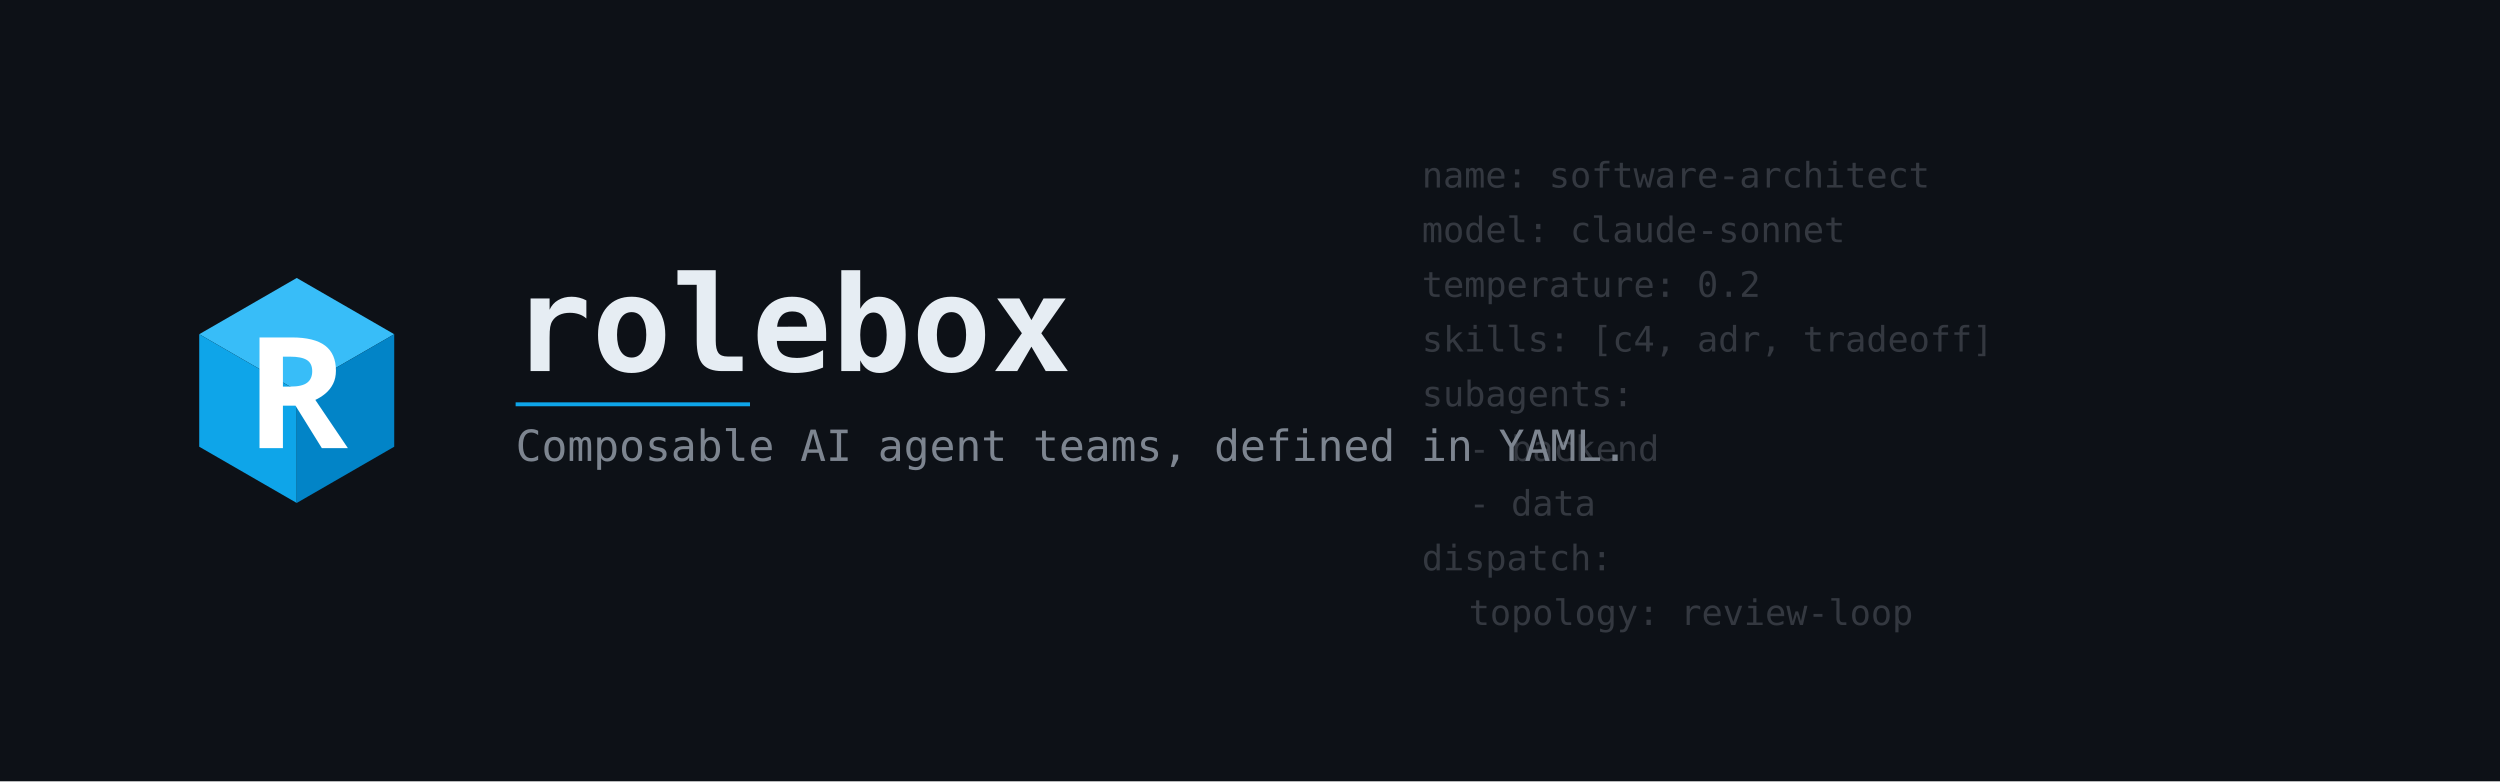
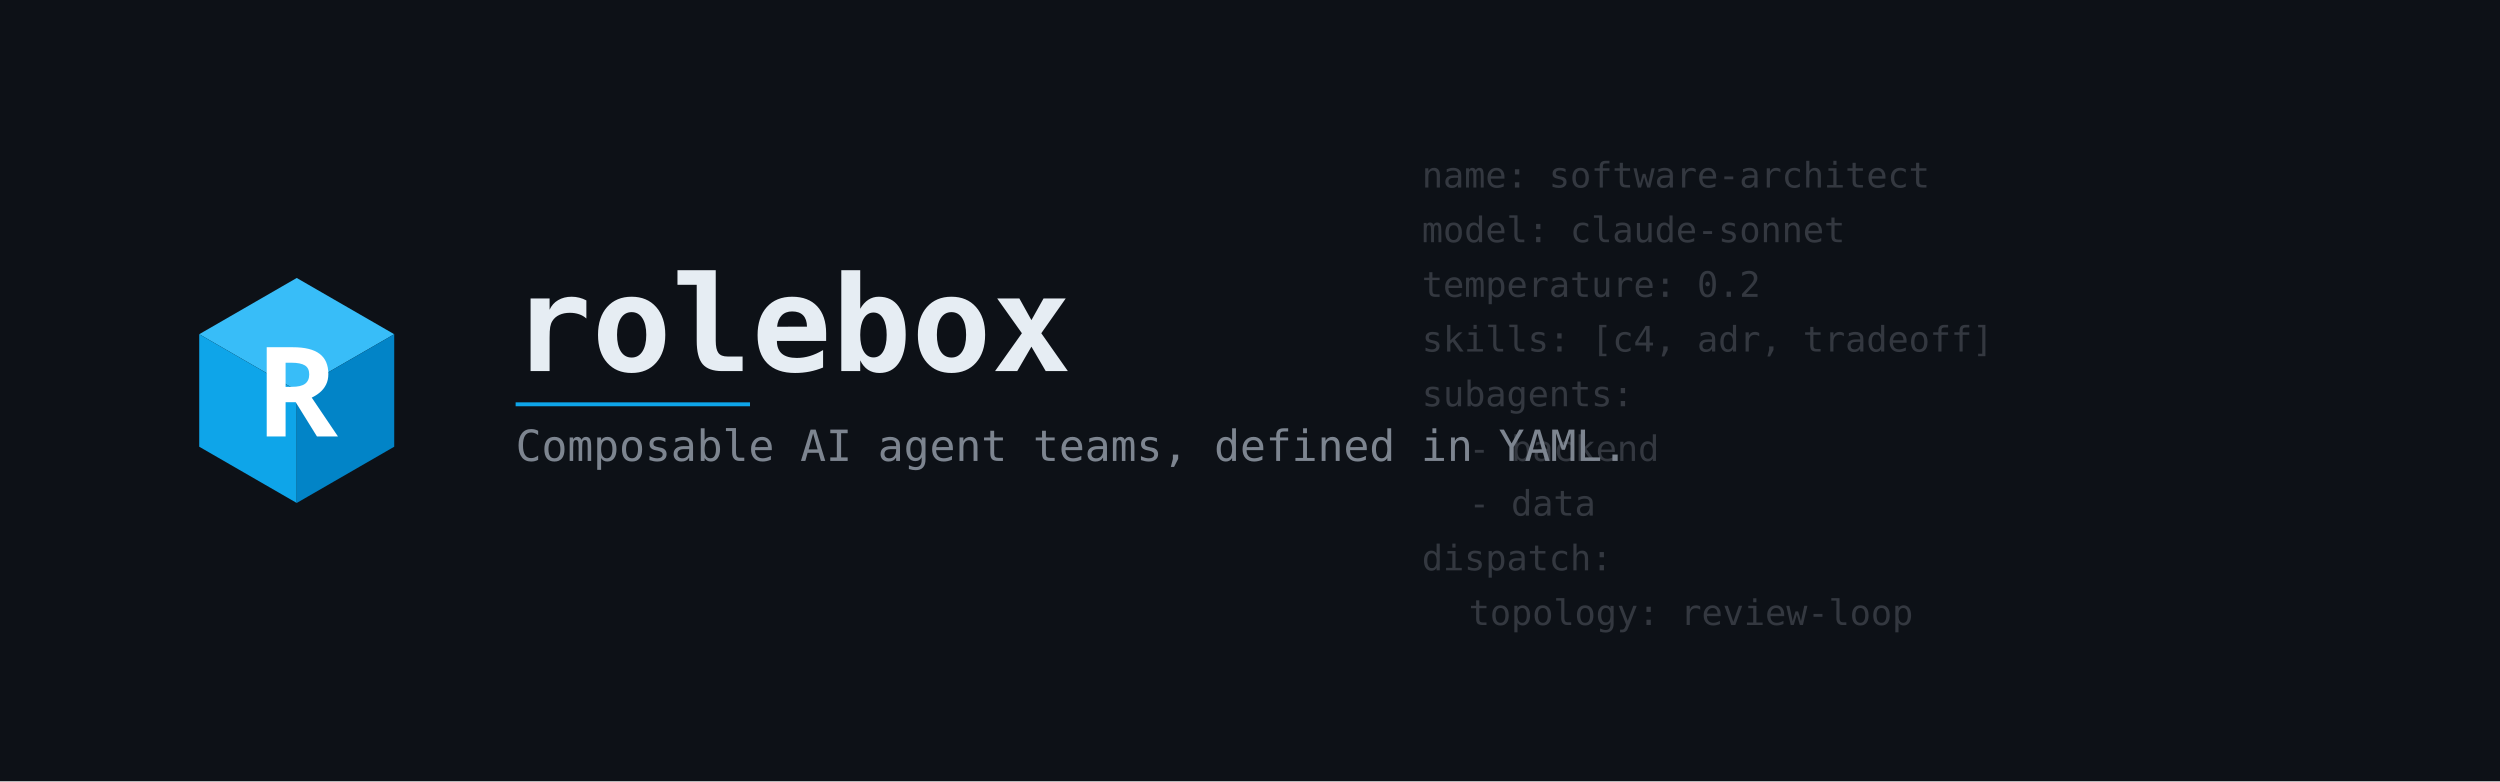
<svg xmlns="http://www.w3.org/2000/svg" viewBox="0 0 1280 400" width="1280" height="400" role="img" aria-label="rolebox banner">
  <rect width="1280" height="400" fill="#0D1117" />
  <g transform="translate(70,118) scale(0.32)">
    <polygon points="256,76 412,166 256,256 100,166" fill="#38BDF8" />
    <polygon points="100,166 256,256 256,436 100,346" fill="#0EA5E9" />
    <polygon points="412,166 412,346 256,436 256,256" fill="#0284C7" />
-     <text x="256" y="252" text-anchor="middle" dominant-baseline="central" font-family="'Space Grotesk','SpaceGrotesk','Space Grotesk Bold',system-ui,sans-serif" font-weight="700" font-size="248" fill="#FFFFFF">R</text>
+     <text x="256" y="252" text-anchor="middle" dominant-baseline="central" font-family="'Space Grotesk','SpaceGrotesk','Space Grotesk Bold',system-ui,sans-serif" font-weight="700" font-size="200" fill="#FFFFFF">R</text>
  </g>
  <text x="262" y="190" font-family="ui-monospace,SFMono-Regular,Menlo,Consolas,monospace" font-weight="700" font-size="68" fill="#E6EDF3">rolebox</text>
  <rect x="264" y="206" width="120" height="2" fill="#0EA5E9" />
  <text x="264" y="236" font-family="ui-monospace,SFMono-Regular,Menlo,Consolas,monospace" font-weight="400" font-size="22" fill="#7D8590">Composable AI agent teams, defined in
            YAML.</text>
  <g font-family="ui-monospace,SFMono-Regular,Menlo,Consolas,monospace" font-size="18" fill="#7D8590" opacity="0.34">
    <text x="728" y="96">name: software-architect</text>
    <text x="728" y="124">model: claude-sonnet</text>
    <text x="728" y="152">temperature: 0.2</text>
    <text x="728" y="180">skills: [c4, adr, tradeoff]</text>
    <text x="728" y="208">subagents:</text>
    <text x="752" y="236">- backend</text>
    <text x="752" y="264">- data</text>
    <text x="728" y="292">dispatch:</text>
    <text x="752" y="320">topology: review-loop</text>
  </g>
</svg>
